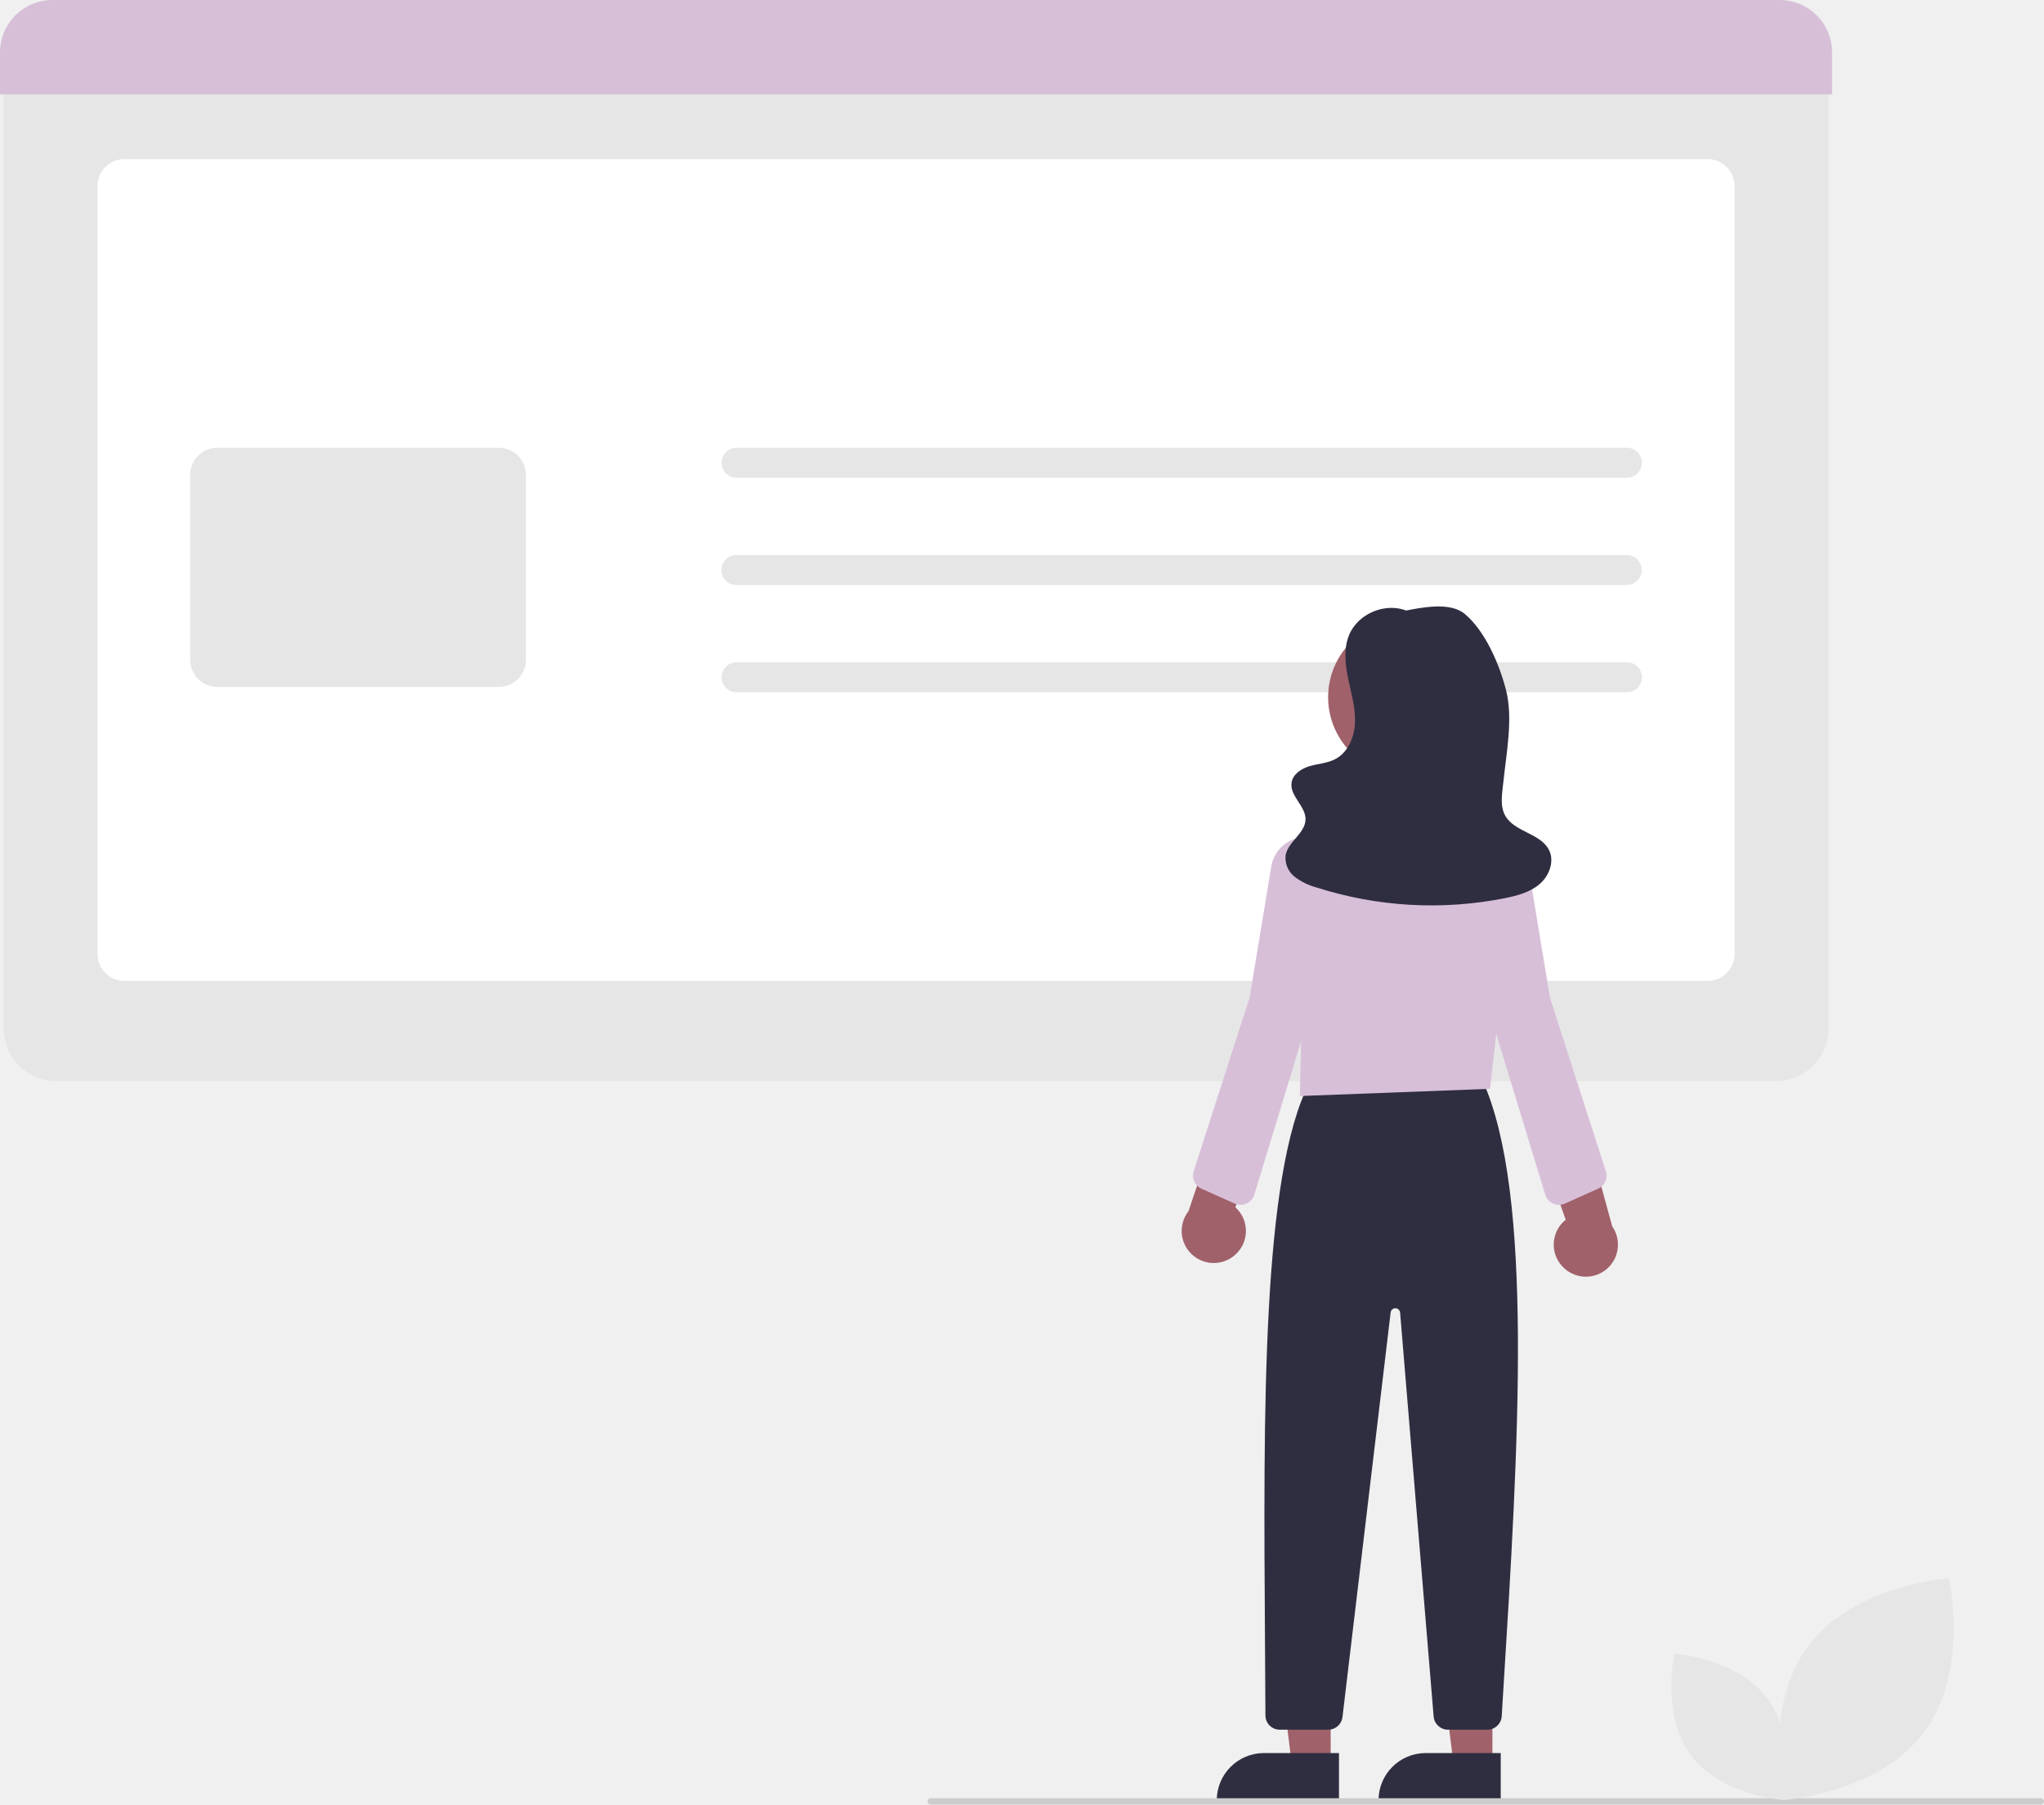
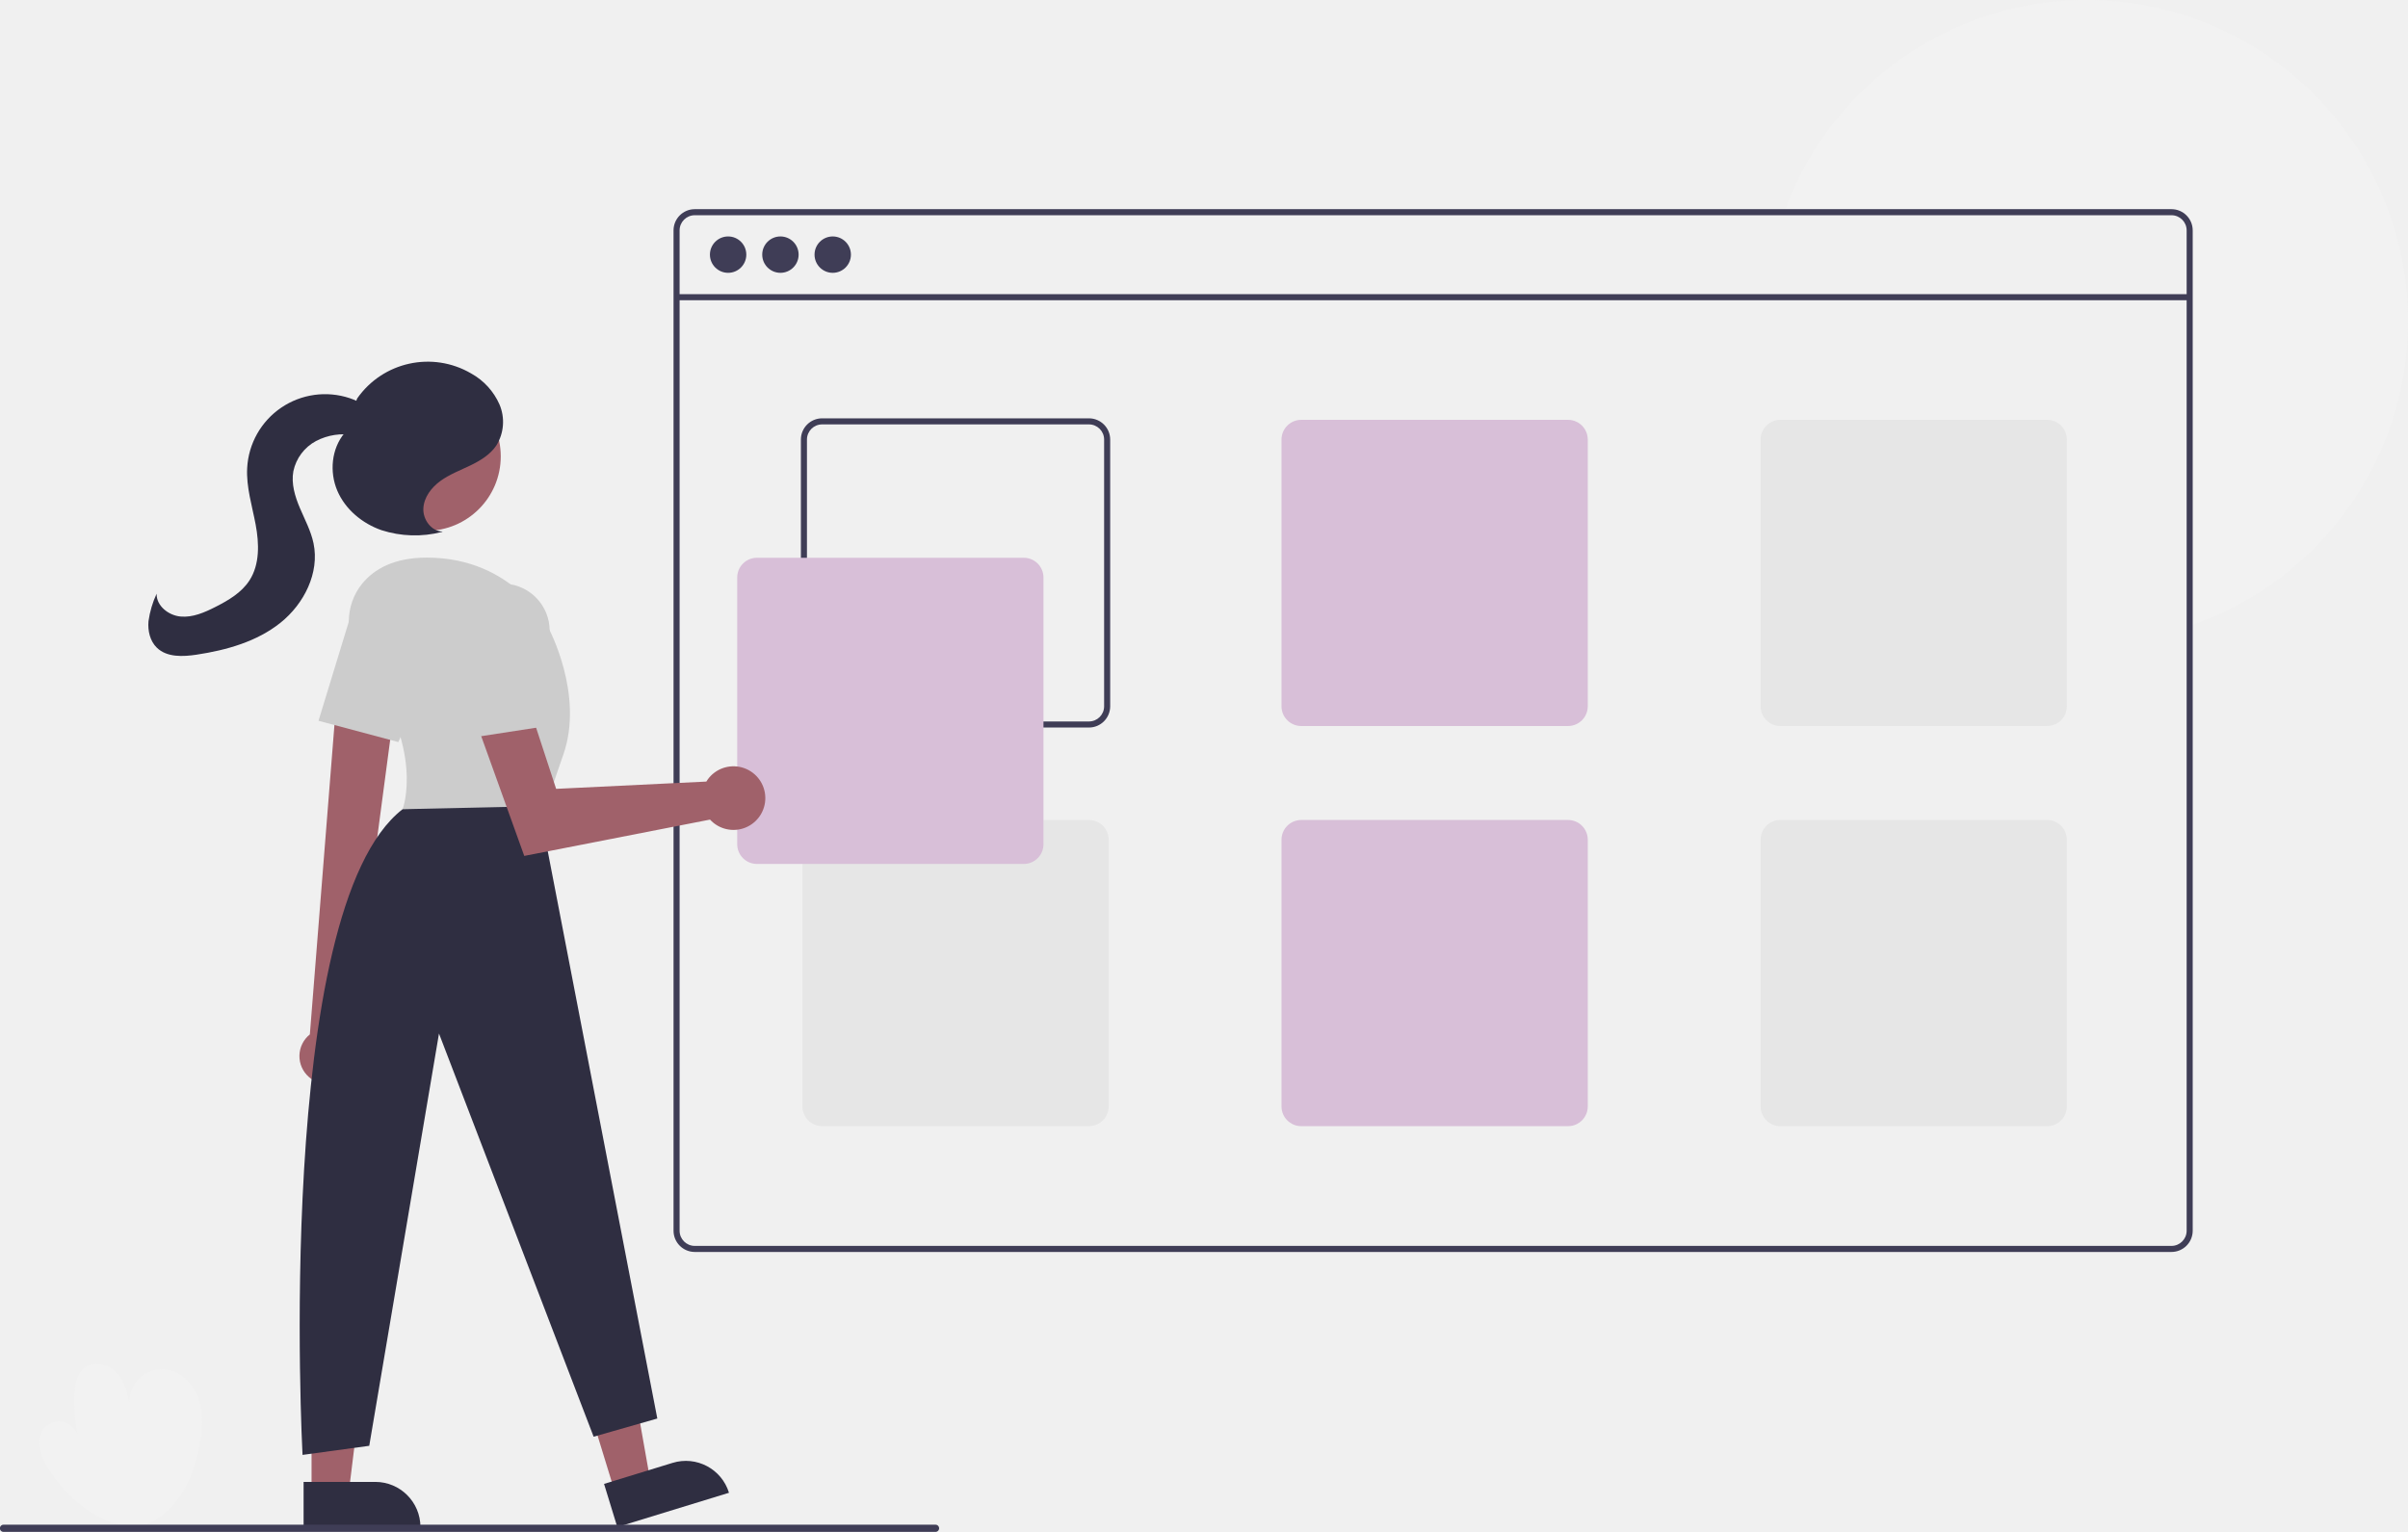
- <svg xmlns="http://www.w3.org/2000/svg" id="a47bc909-72c0-4996-baf1-6f4140acb8df" data-name="Layer 1" width="644.463" height="569.058" viewBox="0 0 644.463 569.058">
-   <path d="M837.763,506.372H295.423a16.519,16.519,0,0,1-16.5-16.5V184.073H854.263v305.8A16.519,16.519,0,0,1,837.763,506.372Z" transform="translate(-277.7686 -165.4709)" fill="#e6e6e6" />
-   <path d="M816.18,474.789H317.006a8.51,8.51,0,0,1-8.5-8.5V224.155a8.51,8.51,0,0,1,8.5-8.5H816.18a8.51,8.51,0,0,1,8.5,8.5V466.289A8.51,8.51,0,0,1,816.18,474.789Z" transform="translate(-277.7686 -165.4709)" fill="#fff" />
-   <path d="M855.418,195.219H277.769V181.971a16.519,16.519,0,0,1,16.5-16.5H838.918a16.519,16.519,0,0,1,16.5,16.5Z" transform="translate(-277.7686 -165.4709)" fill="#d8bfd8" />
-   <path d="M435.08,382.08H346.234a8.51,8.51,0,0,1-8.5-8.5V315.173a8.51,8.51,0,0,1,8.5-8.5h88.845a8.509,8.509,0,0,1,8.5,8.5v58.407A8.509,8.509,0,0,1,435.08,382.08Z" transform="translate(-277.7686 -165.4709)" fill="#e6e6e6" />
-   <path d="M790.724,316.129H510.009a4.728,4.728,0,1,1,0-9.456H790.724a4.728,4.728,0,0,1,0,9.456Z" transform="translate(-277.7686 -165.4709)" fill="#e6e6e6" />
-   <path d="M790.724,349.949H510.009a4.728,4.728,0,1,1,0-9.455H790.724a4.728,4.728,0,0,1,0,9.455Z" transform="translate(-277.7686 -165.4709)" fill="#e6e6e6" />
-   <path d="M790.724,383.771H510.009a4.728,4.728,0,1,1,0-9.456H790.724a4.728,4.728,0,0,1,0,9.456Z" transform="translate(-277.7686 -165.4709)" fill="#e6e6e6" />
-   <polygon points="419.548 556.311 407.288 556.311 401.456 509.023 419.55 509.023 419.548 556.311" fill="#a0616a" />
-   <path d="M398.531,552.808h23.644a0,0,0,0,1,0,0v14.887a0,0,0,0,1,0,0H383.644a0,0,0,0,1,0,0v0A14.887,14.887,0,0,1,398.531,552.808Z" fill="#2f2e41" />
-   <polygon points="470.548 556.311 458.288 556.311 452.456 509.023 470.55 509.023 470.548 556.311" fill="#a0616a" />
-   <path d="M449.531,552.808h23.644a0,0,0,0,1,0,0v14.887a0,0,0,0,1,0,0H434.644a0,0,0,0,1,0,0v0A14.887,14.887,0,0,1,449.531,552.808Z" fill="#2f2e41" />
-   <path d="M746.755,710.914H734.276a4.526,4.526,0,0,1-4.484-4.128L719.215,579.387a1.5,1.5,0,0,0-2.984-.053l-15.189,127.611a4.502,4.502,0,0,1-4.469,3.968h-15.324a4.505,4.505,0,0,1-4.498-4.476c-.034-8.016-.088-16.09-.143-24.165-.486-71.922-.989-146.292,14.029-175.428l.137-.266,54.192-.927.136.298c16.396,35.83,11.42,115.875,6.607,193.283l-.463,7.459A4.507,4.507,0,0,1,746.755,710.914Z" transform="translate(-277.7686 -165.4709)" fill="#2f2e41" />
-   <circle cx="443.314" cy="219.864" r="24.561" fill="#a0616a" />
-   <path d="M687.597,511.094l.677-28.16-4.872-21.972a35.416,35.416,0,0,1,7.875-31.118,34.877,34.877,0,0,1,29.219-12.115h0q.531.041,1.064.089a35.023,35.023,0,0,1,24.131,12.907,35.431,35.431,0,0,1,7.764,26.574l-5.894,51.517Z" transform="translate(-277.7686 -165.4709)" fill="#d8bfd8" />
-   <path d="M666.733,561.564a10.056,10.056,0,0,0,.527-15.41l13.828-32.951-18.251,3.428-10.334,30.765a10.11,10.11,0,0,0,14.229,14.168Z" transform="translate(-277.7686 -165.4709)" fill="#a0616a" />
-   <path d="M771.077,565.514a10.056,10.056,0,0,1,.35-15.415L759.496,516.414l18.026,4.46,8.566,31.303a10.11,10.11,0,0,1-15.012,13.336Z" transform="translate(-277.7686 -165.4709)" fill="#a0616a" />
-   <path d="M668.929,545.418a4.502,4.502,0,0,1-1.839-.393l-10.521-4.713a4.494,4.494,0,0,1-2.444-5.485l17.648-54.819,6.82-41.3a11.091,11.091,0,1,1,21.741,4.335l-10.365,44.292L673.234,542.23a4.497,4.497,0,0,1-4.305,3.188Z" transform="translate(-277.7686 -165.4709)" fill="#d8bfd8" />
-   <path d="M769.291,545.418A4.497,4.497,0,0,1,764.986,542.23L748.26,487.366l-10.374-44.323a11.091,11.091,0,1,1,21.741-4.335l6.838,41.372,17.63,54.747a4.494,4.494,0,0,1-2.444,5.485L771.13,545.025A4.502,4.502,0,0,1,769.291,545.418Z" transform="translate(-277.7686 -165.4709)" fill="#d8bfd8" />
-   <path d="M721.587,358.185c-6.826-2.957-15.743.722-18.498,7.632-1.714,4.3-1.191,9.151-.246,13.683s2.293,9.055,2.148,13.682-2.138,9.539-6.243,11.679c-2.453,1.279-5.322,1.421-7.981,2.184s-5.403,2.547-5.786,5.286c-.579,4.145,4.448,7.301,4.414,11.486-.036,4.434-5.577,7.067-6.295,11.442a7.595,7.595,0,0,0,2.929,6.75,19.907,19.907,0,0,0,6.884,3.333,118.81,118.81,0,0,0,59.255,3.376c3.918-.782,7.951-1.838,10.995-4.426s4.786-7.117,3.036-10.708c-2.624-5.385-10.953-5.692-13.856-10.931-1.741-3.143-.94-7.001-.573-10.575.947-9.231,3.131-20.014.838-29.005-2.072-8.123-6.57-18.62-13-24-4.614-3.86-13.422-2.101-19.318-.911Z" transform="translate(-277.7686 -165.4709)" fill="#2f2e41" />
-   <path d="M921.231,734.529h-350a1,1,0,0,1,0-2h350a1,1,0,0,1,0,2Z" transform="translate(-277.7686 -165.4709)" fill="#ccc" />
-   <path d="M884.378,711.758c-14.42,19.311-44.352,21.344-44.352,21.344s-6.554-29.277,7.866-48.588,44.352-21.344,44.352-21.344S898.797,692.446,884.378,711.758Z" transform="translate(-277.7686 -165.4709)" fill="#e6e6e6" />
-   <path d="M810.921,719.017c9.515,12.743,29.267,14.084,29.267,14.084s4.324-19.319-5.191-32.062-29.267-14.084-29.267-14.084S801.406,706.274,810.921,719.017Z" transform="translate(-277.7686 -165.4709)" fill="#e6e6e6" />
+ <svg xmlns="http://www.w3.org/2000/svg" id="bb43b303-7783-4b20-84ac-89898836e9dc" data-name="Layer 1" width="794.122" height="505.345" viewBox="0 0 794.122 505.345">
+   <path d="M247.458,701.198c-12.251-1.008-23.067-9.871-29.218-20.514-2.063-3.569-3.476-8.251-1.14-11.647a6.409,6.409,0,0,1,11.315,1.471,62.045,62.045,0,0,1-.965-12.641c.094-3.586.772-7.641,3.754-9.635,3.459-2.313,8.445-.477,10.962,2.838s3.199,7.627,3.803,11.744a10.83,10.83,0,0,1,12.039-13.657c5.067.765,9.036,5.152,10.585,10.036s1.065,10.181.068,15.207c-1.169,5.894-3.066,11.741-6.481,16.684s-8.488,8.929-14.374,10.138Z" transform="translate(-202.9391 -197.3274)" fill="#f2f2f2" />
+   <path d="M997.061,303.327a106.034,106.034,0,0,1-71,100.08c-.66.23-1.33.46-2,.67v-107.71h-138.77c.04-.67.09-1.34.15-2H924.061v-21.04a5.002,5.002,0,0,0-5-5H790.981c.23-.67.47-1.34.73-2a106.01,106.01,0,0,1,205.35,37Z" transform="translate(-202.9391 -197.3274)" fill="#f2f2f2" />
+   <path d="M919.061,266.327h-487a7.008,7.008,0,0,0-7,7v330a7.008,7.008,0,0,0,7,7h487a7.008,7.008,0,0,0,7-7v-330A7.008,7.008,0,0,0,919.061,266.327Zm5,337a5.002,5.002,0,0,1-5,5h-487a5.002,5.002,0,0,1-5-5v-330a5.002,5.002,0,0,1,5-5h487a5.002,5.002,0,0,1,5,5Z" transform="translate(-202.9391 -197.3274)" fill="#3f3d56" />
+   <rect x="223.122" y="97.04" width="499" height="2" fill="#3f3d56" />
+   <circle cx="240.122" cy="84" r="6" fill="#3f3d56" />
+   <circle cx="257.372" cy="84" r="6" fill="#3f3d56" />
+   <circle cx="274.622" cy="84" r="6" fill="#3f3d56" />
+   <path d="M562.061,335.327h-88a7.008,7.008,0,0,0-7,7v88a7.008,7.008,0,0,0,7,7h88a7.008,7.008,0,0,0,7-7v-88A7.008,7.008,0,0,0,562.061,335.327Zm5,95a5.002,5.002,0,0,1-5,5h-88a5.002,5.002,0,0,1-5-5v-88a5.002,5.002,0,0,1,5-5h88a5.002,5.002,0,0,1,5,5Z" transform="translate(-202.9391 -197.3274)" fill="#3f3d56" />
+   <path d="M720.061,335.827h-88a6.513,6.513,0,0,0-6.5,6.5v88a6.513,6.513,0,0,0,6.5,6.5h88a6.513,6.513,0,0,0,6.5-6.5v-88A6.513,6.513,0,0,0,720.061,335.827Z" transform="translate(-202.9391 -197.3274)" fill="#d8bfd8" />
+   <path d="M878.061,335.827h-88a6.513,6.513,0,0,0-6.5,6.5v88a6.513,6.513,0,0,0,6.5,6.5h88a6.513,6.513,0,0,0,6.5-6.5v-88A6.513,6.513,0,0,0,878.061,335.827Z" transform="translate(-202.9391 -197.3274)" fill="#e6e6e6" />
+   <path d="M562.061,467.827h-88a6.513,6.513,0,0,0-6.5,6.5v88a6.513,6.513,0,0,0,6.5,6.5h88a6.513,6.513,0,0,0,6.5-6.5v-88A6.513,6.513,0,0,0,562.061,467.827Z" transform="translate(-202.9391 -197.3274)" fill="#e6e6e6" />
+   <path d="M720.061,467.827h-88a6.513,6.513,0,0,0-6.5,6.5v88a6.513,6.513,0,0,0,6.5,6.5h88a6.513,6.513,0,0,0,6.5-6.5v-88A6.513,6.513,0,0,0,720.061,467.827Z" transform="translate(-202.9391 -197.3274)" fill="#d8bfd8" />
+   <path d="M878.061,467.827h-88a6.513,6.513,0,0,0-6.5,6.5v88a6.513,6.513,0,0,0,6.5,6.5h88a6.513,6.513,0,0,0,6.5-6.5v-88A6.513,6.513,0,0,0,878.061,467.827Z" transform="translate(-202.9391 -197.3274)" fill="#e6e6e6" />
+   <path d="M540.561,482.327h-88a6.507,6.507,0,0,1-6.5-6.5v-88a6.507,6.507,0,0,1,6.5-6.5h88a6.507,6.507,0,0,1,6.5,6.5v88A6.507,6.507,0,0,1,540.561,482.327Z" transform="translate(-202.9391 -197.3274)" fill="#d8bfd8" />
+   <polygon points="202.746 492.088 214.466 488.491 206.17 441.573 188.872 446.881 202.746 492.088" fill="#a0616a" />
+   <path d="M403.482,680.858h38.531a0,0,0,0,1,0,0v14.887a0,0,0,0,1,0,0H418.369A14.887,14.887,0,0,1,403.482,680.858v0A0,0,0,0,1,403.482,680.858Z" transform="translate(825.8911 1024.957) rotate(162.9391)" fill="#2f2e41" />
+   <polygon points="102.748 492.358 115.008 492.357 120.84 445.069 102.746 445.07 102.748 492.358" fill="#a0616a" />
+   <path d="M303.06,686.182h38.531a0,0,0,0,1,0,0v14.887a0,0,0,0,1,0,0H317.947A14.887,14.887,0,0,1,303.06,686.182v0a0,0,0,0,1,0,0Z" transform="translate(441.7434 1189.908) rotate(179.9974)" fill="#2f2e41" />
+   <path d="M304.807,552.608a9.162,9.162,0,0,1,.318-14.046l9.505-119.695,19.331,4.83L318.484,540.456a9.212,9.212,0,0,1-13.677,12.152Z" transform="translate(-202.9391 -197.3274)" fill="#a0616a" />
+   <circle cx="140.579" cy="150.555" r="24.561" fill="#a0616a" />
+   <path d="M322.162,415.186c-5.542-7.608-5.713-18.087.257-25.364,3.896-4.749,10.412-8.55,21.292-8.55,29,0,40,23,40,23s12,22,5,42-7,22-7,22l-46-4S343.471,444.441,322.162,415.186Z" transform="translate(-202.9391 -197.3274)" fill="#ccc" />
+   <path d="M307.977,435.095l9.91-32.421a15.502,15.502,0,0,1,21.93-9.245h0a15.53,15.53,0,0,1,7.088,20.01L334.306,442.13Z" transform="translate(-202.9391 -197.3274)" fill="#ccc" />
+   <path d="M380.711,463.272l39,202-21,6-51-133-23,136-22,3s-9.65-179.945,33-213Z" transform="translate(-202.9391 -197.3274)" fill="#2f2e41" />
+   <path d="M436.842,453.805a10.527,10.527,0,0,0-.963,1.349l-49.535,2.402-9.538-29.12-16.562,7.871,15.588,43.371,61.262-11.981a10.496,10.496,0,1,0-.252-13.893Z" transform="translate(-202.9391 -197.3274)" fill="#a0616a" />
+   <path d="M353.314,407.177a15.501,15.501,0,0,1,16.362-17.282h0a15.53,15.53,0,0,1,14.535,15.472v31.335l-26.936,4.145Z" transform="translate(-202.9391 -197.3274)" fill="#ccc" />
+   <path d="M348.92,372.666c-3.686-.016-6.53-3.897-6.365-7.58s2.639-6.923,5.619-9.093,6.475-3.492,9.798-5.087,6.617-3.586,8.669-6.648a14.716,14.716,0,0,0,1.023-13.504,21.669,21.669,0,0,0-9.333-10.224,28.378,28.378,0,0,0-37.607,8.25l-4.208,11.458c-4.288,5.156-4.968,12.813-2.332,18.98s8.248,10.806,14.581,13.011a35.794,35.794,0,0,0,19.841.595" transform="translate(-202.9391 -197.3274)" fill="#2f2e41" />
+   <path d="M326.473,334.506c-1.809-2.899-4.944-4.743-8.186-5.825a25.724,25.724,0,0,0-33.832,23.003c-.344,6.314,1.634,12.489,2.795,18.705s1.393,13.082-2.034,18.396c-2.611,4.048-6.964,6.596-11.261,8.773-3.581,1.814-7.455,3.516-11.453,3.154s-8.016-3.528-7.91-7.541a32.054,32.054,0,0,0-2.682,9.08c-.281,3.156.497,6.561,2.776,8.762,3.313,3.199,8.563,2.965,13.116,2.274,9.857-1.494,19.838-4.295,27.626-10.52s12.955-16.475,10.904-26.231c-.857-4.075-2.87-7.796-4.497-11.63s-2.897-8.027-2.15-12.124a14.735,14.735,0,0,1,7.493-9.982,19.601,19.601,0,0,1,12.523-1.899c2.799.459,6.294,1.173,7.954-1.127a4.508,4.508,0,0,0-.094-4.809,13.248,13.248,0,0,0-3.593-3.56" transform="translate(-202.9391 -197.3274)" fill="#2f2e41" />
+   <path d="M511.424,702.673h-307.294a1.191,1.191,0,1,1,0-2.381h307.294a1.191,1.191,0,1,1,0,2.381Z" transform="translate(-202.9391 -197.3274)" fill="#3f3d56" />
</svg>
